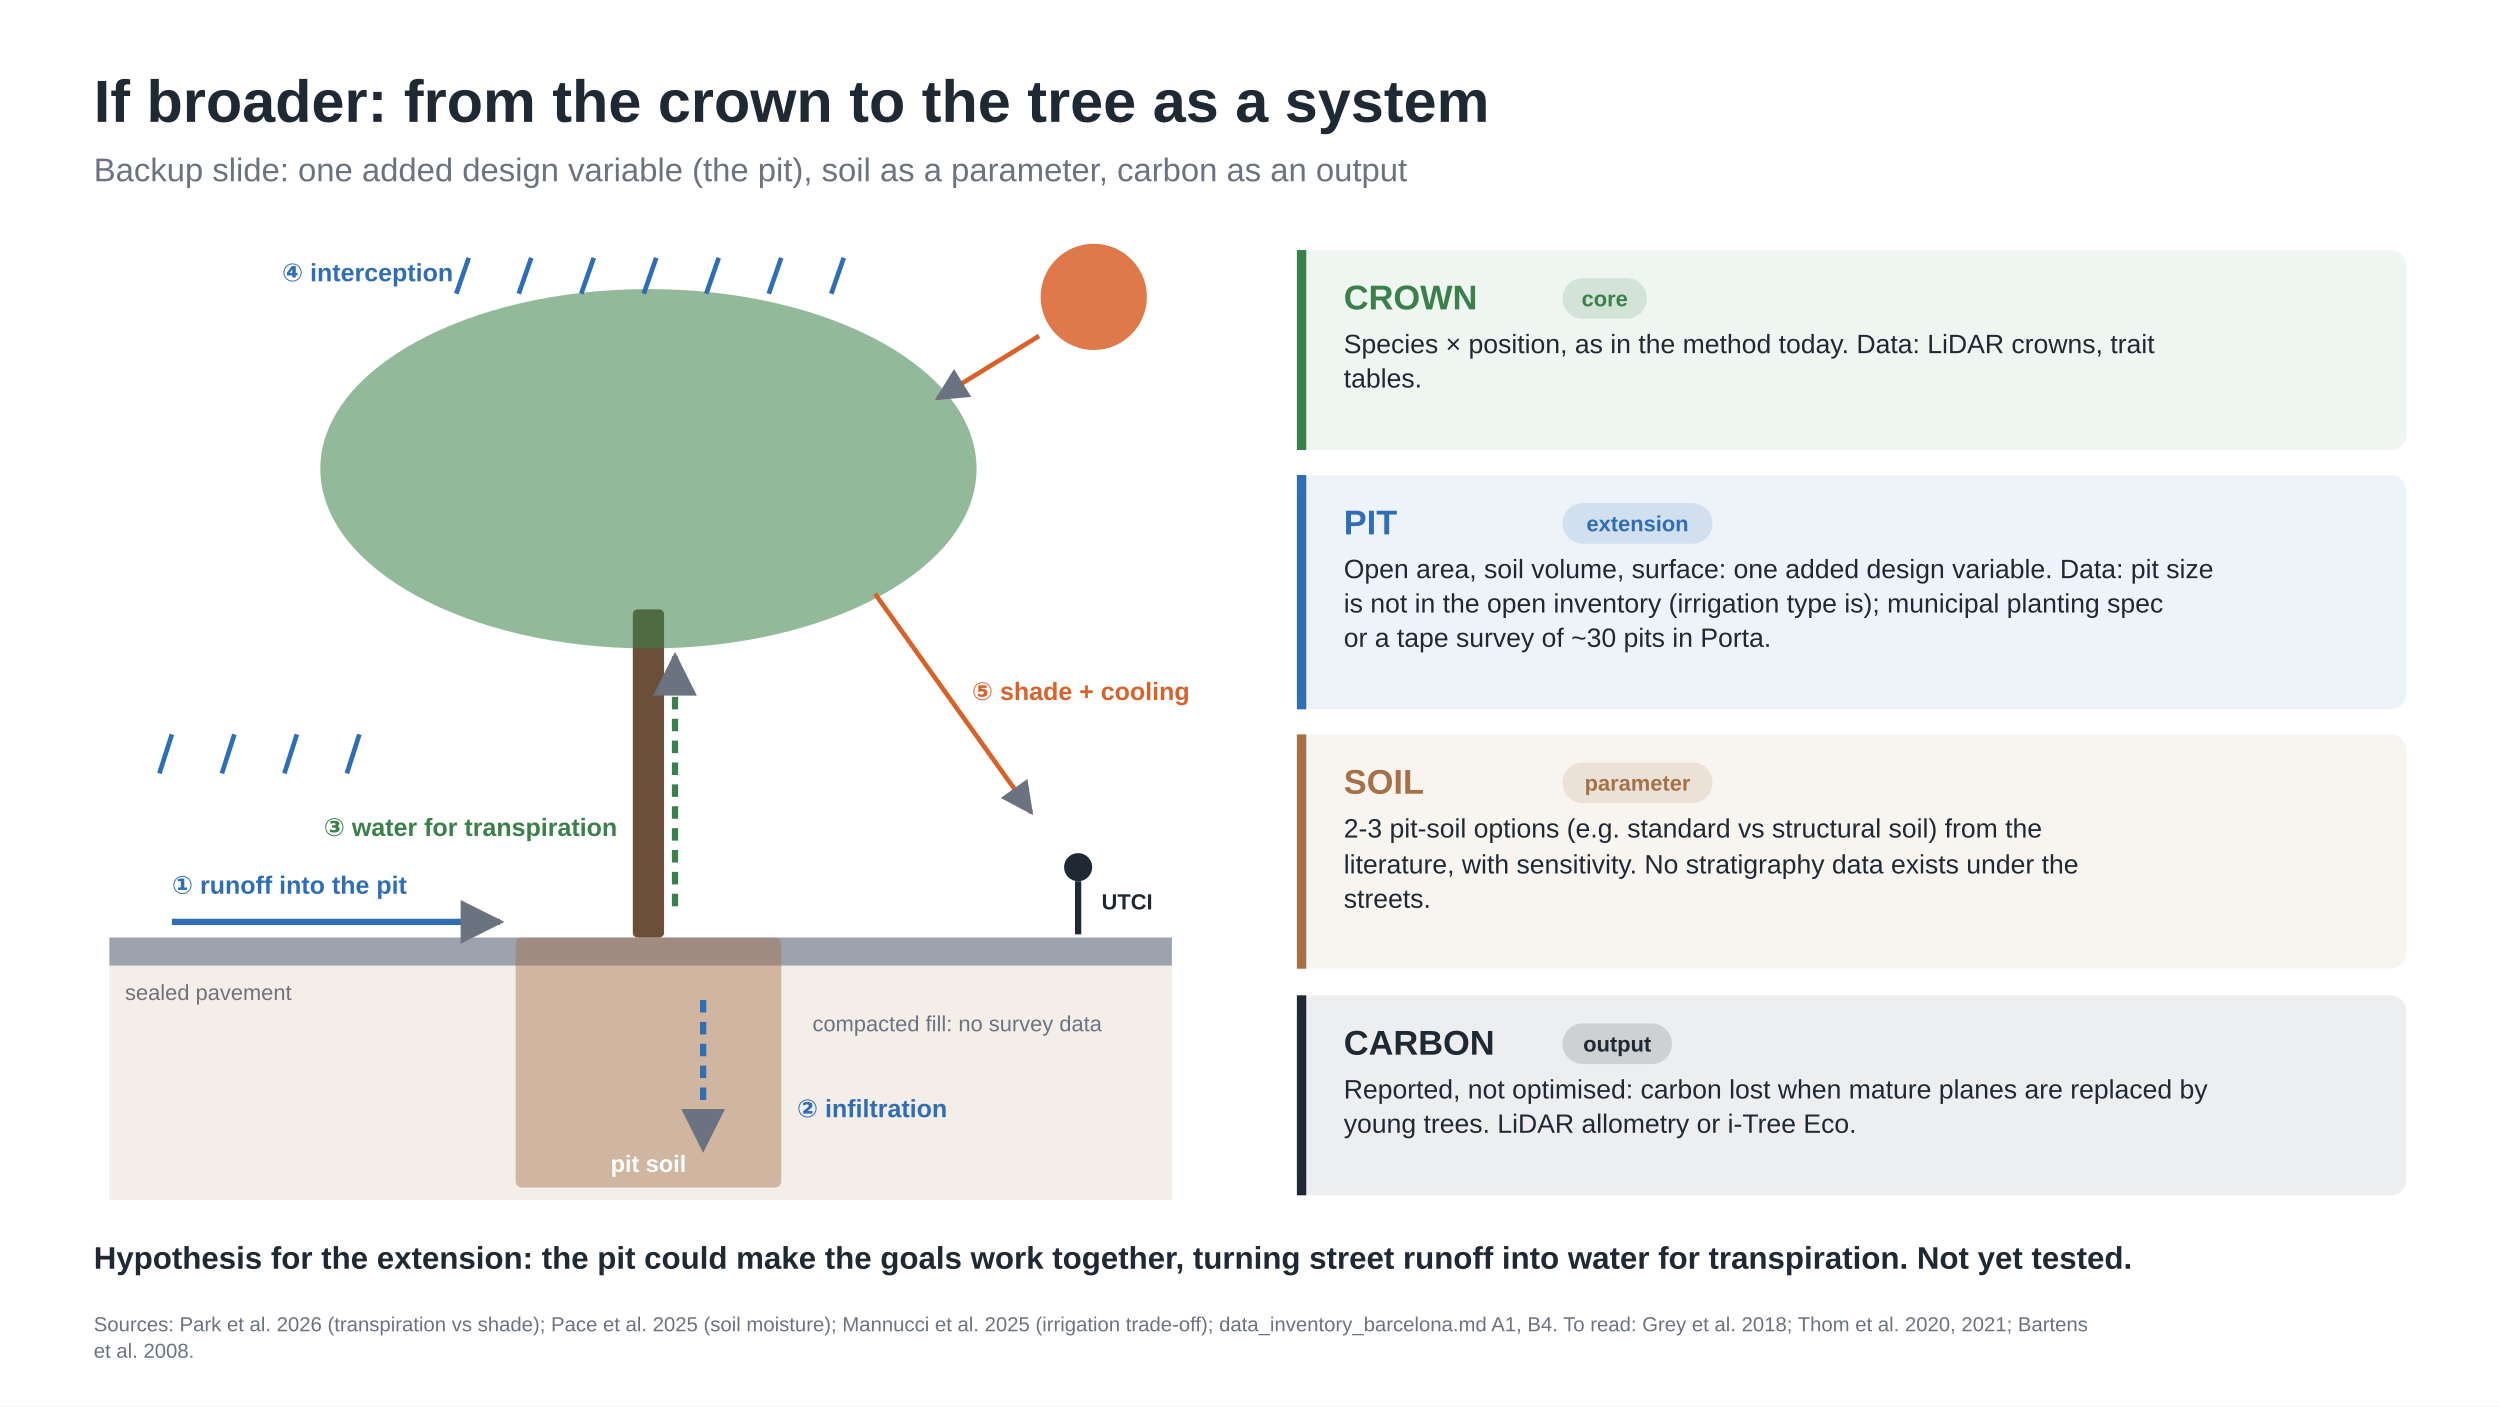
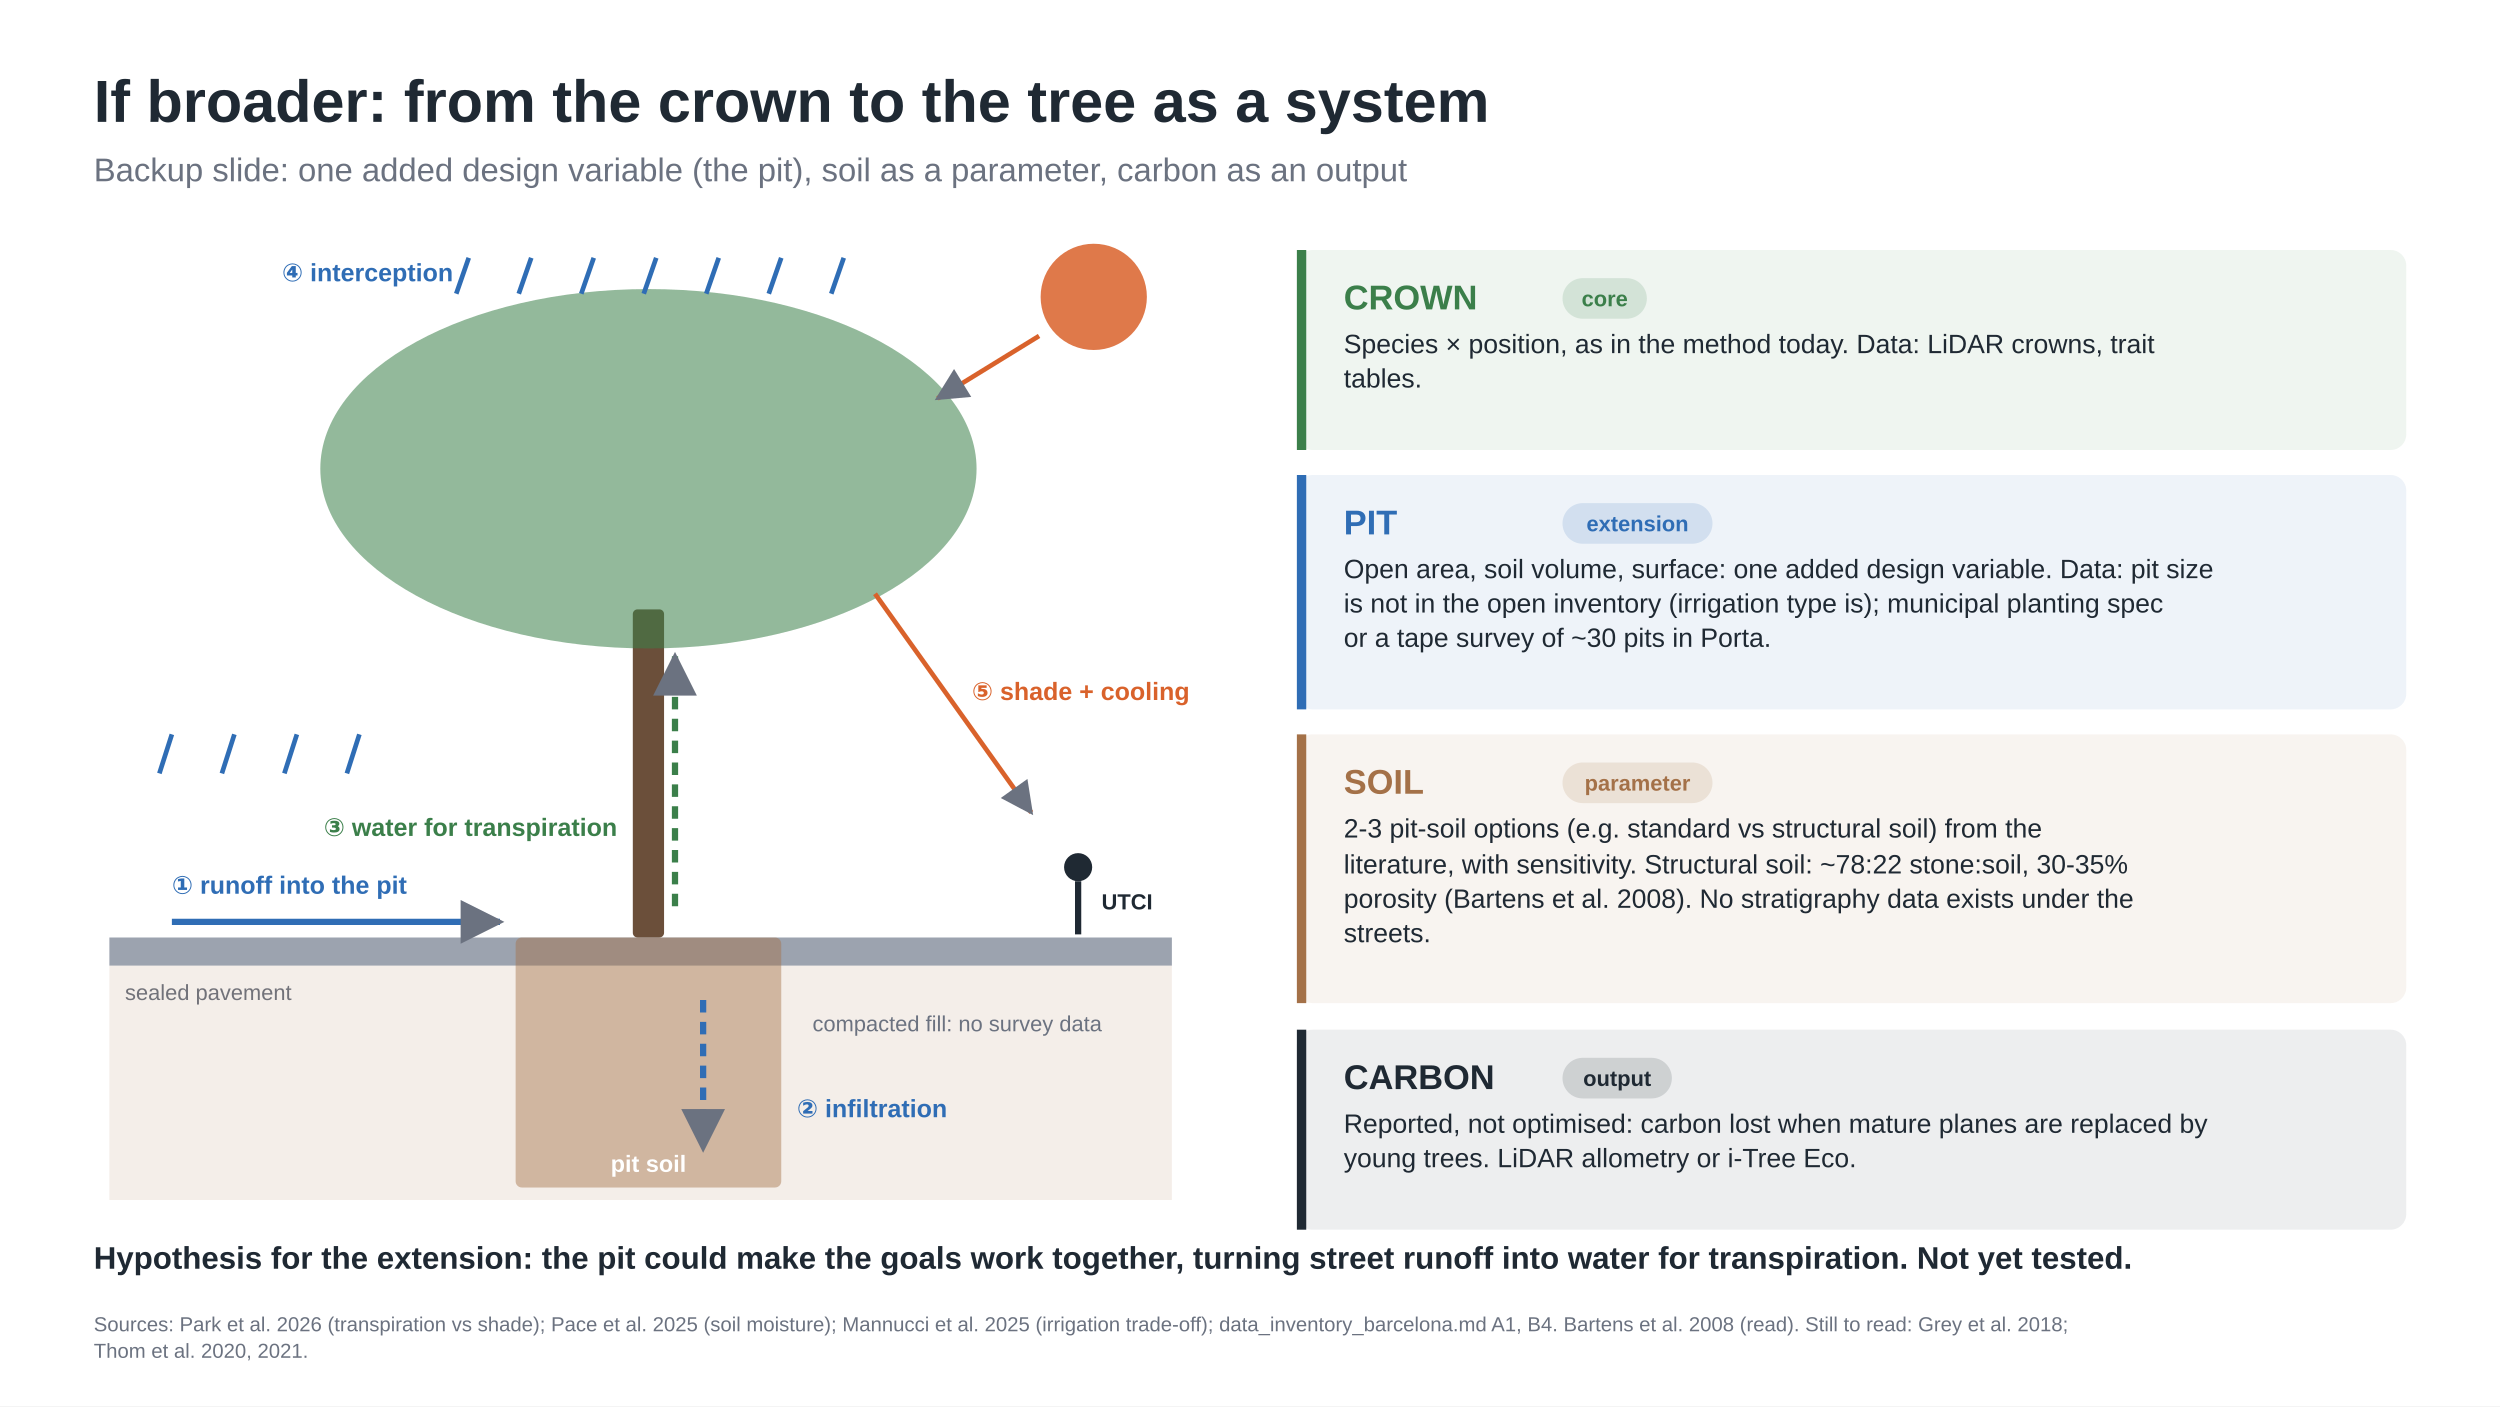
<svg xmlns="http://www.w3.org/2000/svg" width="1600" height="900" viewBox="0 0 1600 900" font-family="Arial, Helvetica, sans-serif">
  <defs>
    <marker id="arr" viewBox="0 0 10 10" refX="9" refY="5" markerWidth="7" markerHeight="7" orient="auto">
      <path d="M0,0 L10,5 L0,10 z" fill="#6B7280" />
    </marker>
  </defs>
  <rect width="1600" height="900" fill="#FFFFFF" />
  <text x="60" y="78" font-size="38" fill="#1F2933" font-weight="bold" text-anchor="start">If broader: from the crown to the tree as a system</text>
  <text x="60" y="116" font-size="21" fill="#6B7280" font-weight="normal" text-anchor="start">Backup slide: one added design variable (the pit), soil as a parameter, carbon as an output</text>
  <rect x="70" y="600" width="680" height="18" rx="0" fill="#9CA3AF" fill-opacity="1.0" stroke="none" stroke-width="2" />
  <text x="80" y="640" font-size="14" fill="#6B7280" font-weight="normal" text-anchor="start">sealed pavement</text>
  <rect x="70" y="618" width="680" height="150" rx="0" fill="#A47148" fill-opacity="0.12" stroke="none" stroke-width="2" />
  <text x="520" y="660" font-size="14" fill="#6B7280" font-weight="normal" text-anchor="start">compacted fill: no survey data</text>
  <rect x="330" y="600" width="170" height="160" rx="4" fill="#A47148" fill-opacity="0.45" stroke="none" stroke-width="2" />
  <text x="415" y="750" font-size="15" fill="#FFFFFF" font-weight="bold" text-anchor="middle">pit soil</text>
  <rect x="405" y="390" width="20" height="210" rx="3" fill="#6B4F3A" fill-opacity="1.0" stroke="none" stroke-width="2" />
  <ellipse cx="415" cy="300" rx="210" ry="115" fill="#3B7F4A" fill-opacity="0.55" />
  <line x1="300" y1="165" x2="292" y2="188" stroke="#2F6DB5" stroke-width="3" />
  <line x1="340" y1="165" x2="332" y2="188" stroke="#2F6DB5" stroke-width="3" />
  <line x1="380" y1="165" x2="372" y2="188" stroke="#2F6DB5" stroke-width="3" />
  <line x1="420" y1="165" x2="412" y2="188" stroke="#2F6DB5" stroke-width="3" />
  <line x1="460" y1="165" x2="452" y2="188" stroke="#2F6DB5" stroke-width="3" />
  <line x1="500" y1="165" x2="492" y2="188" stroke="#2F6DB5" stroke-width="3" />
  <line x1="540" y1="165" x2="532" y2="188" stroke="#2F6DB5" stroke-width="3" />
  <line x1="110" y1="470" x2="102" y2="495" stroke="#2F6DB5" stroke-width="3" />
  <line x1="150" y1="470" x2="142" y2="495" stroke="#2F6DB5" stroke-width="3" />
  <line x1="190" y1="470" x2="182" y2="495" stroke="#2F6DB5" stroke-width="3" />
  <line x1="230" y1="470" x2="222" y2="495" stroke="#2F6DB5" stroke-width="3" />
  <circle cx="700" cy="190" r="34" fill="#D9622B" fill-opacity="0.85" />
  <line x1="665" y1="215" x2="600" y2="255" stroke="#D9622B" stroke-width="3" marker-end="url(#arr)" />
  <line x1="110" y1="590" x2="320" y2="590" stroke="#2F6DB5" stroke-width="4" marker-end="url(#arr)" />
  <text x="110" y="572" font-size="16" fill="#2F6DB5" font-weight="bold" text-anchor="start">① runoff into the pit</text>
  <line x1="450" y1="640" x2="450" y2="735" stroke="#2F6DB5" stroke-width="4" stroke-dasharray="8 6" marker-end="url(#arr)" />
  <text x="510" y="715" font-size="16" fill="#2F6DB5" font-weight="bold" text-anchor="start">② infiltration</text>
  <line x1="432" y1="580" x2="432" y2="420" stroke="#3B7F4A" stroke-width="4" stroke-dasharray="8 6" marker-end="url(#arr)" />
  <text x="395" y="535" font-size="16" fill="#3B7F4A" font-weight="bold" text-anchor="end">③ water for transpiration</text>
  <text x="290" y="180" font-size="16" fill="#2F6DB5" font-weight="bold" text-anchor="end">④ interception</text>
  <line x1="560" y1="380" x2="660" y2="520" stroke="#D9622B" stroke-width="3" marker-end="url(#arr)" />
  <text x="622" y="448" font-size="16" fill="#D9622B" font-weight="bold" text-anchor="start">⑤ shade + cooling</text>
  <circle cx="690" cy="555" r="9" fill="#1F2933" />
  <line x1="690" y1="564" x2="690" y2="598" stroke="#1F2933" stroke-width="4" />
  <text x="705" y="582" font-size="14" fill="#1F2933" font-weight="bold" text-anchor="start">UTCI</text>
  <rect x="830" y="160" width="710" height="128" rx="10" fill="#3B7F4A" fill-opacity="0.08" stroke="none" stroke-width="2" />
  <rect x="830" y="160" width="6" height="128" rx="0" fill="#3B7F4A" fill-opacity="1.0" stroke="none" stroke-width="2" />
  <text x="860" y="198" font-size="22" fill="#3B7F4A" font-weight="bold" text-anchor="start">CROWN</text>
  <rect x="1000" y="178" width="54" height="26" rx="13" fill="#3B7F4A" fill-opacity="0.15" stroke="none" stroke-width="2" />
  <text x="1027" y="196" font-size="14" fill="#3B7F4A" font-weight="bold" text-anchor="middle">core</text>
  <text x="860" y="226" font-size="17" fill="#1F2933" font-weight="normal" text-anchor="start">Species × position, as in the method today. Data: LiDAR crowns, trait</text>
  <text x="860" y="248" font-size="17" fill="#1F2933" font-weight="normal" text-anchor="start">tables.</text>
  <rect x="830" y="304" width="710" height="150" rx="10" fill="#2F6DB5" fill-opacity="0.08" stroke="none" stroke-width="2" />
  <rect x="830" y="304" width="6" height="150" rx="0" fill="#2F6DB5" fill-opacity="1.0" stroke="none" stroke-width="2" />
  <text x="860" y="342" font-size="22" fill="#2F6DB5" font-weight="bold" text-anchor="start">PIT</text>
  <rect x="1000" y="322" width="96" height="26" rx="13" fill="#2F6DB5" fill-opacity="0.15" stroke="none" stroke-width="2" />
  <text x="1048" y="340" font-size="14" fill="#2F6DB5" font-weight="bold" text-anchor="middle">extension</text>
  <text x="860" y="370" font-size="17" fill="#1F2933" font-weight="normal" text-anchor="start">Open area, soil volume, surface: one added design variable. Data: pit size</text>
  <text x="860" y="392" font-size="17" fill="#1F2933" font-weight="normal" text-anchor="start">is not in the open inventory (irrigation type is); municipal planting spec</text>
  <text x="860" y="414" font-size="17" fill="#1F2933" font-weight="normal" text-anchor="start">or a tape survey of ~30 pits in Porta.</text>
-   <rect x="830" y="470" width="710" height="150" rx="10" fill="#A47148" fill-opacity="0.08" stroke="none" stroke-width="2" />
-   <rect x="830" y="470" width="6" height="150" rx="0" fill="#A47148" fill-opacity="1.0" stroke="none" stroke-width="2" />
+   <rect x="830" y="470" width="710" height="172" rx="10" fill="#A47148" fill-opacity="0.08" stroke="none" stroke-width="2" />
+   <rect x="830" y="470" width="6" height="172" rx="0" fill="#A47148" fill-opacity="1.0" stroke="none" stroke-width="2" />
  <text x="860" y="508" font-size="22" fill="#A47148" font-weight="bold" text-anchor="start">SOIL</text>
  <rect x="1000" y="488" width="96" height="26" rx="13" fill="#A47148" fill-opacity="0.15" stroke="none" stroke-width="2" />
  <text x="1048" y="506" font-size="14" fill="#A47148" font-weight="bold" text-anchor="middle">parameter</text>
  <text x="860" y="536" font-size="17" fill="#1F2933" font-weight="normal" text-anchor="start">2-3 pit-soil options (e.g. standard vs structural soil) from the</text>
-   <text x="860" y="559" font-size="17" fill="#1F2933" font-weight="normal" text-anchor="start">literature, with sensitivity. No stratigraphy data exists under the</text>
-   <text x="860" y="581" font-size="17" fill="#1F2933" font-weight="normal" text-anchor="start">streets.</text>
-   <rect x="830" y="637" width="710" height="128" rx="10" fill="#1F2933" fill-opacity="0.08" stroke="none" stroke-width="2" />
-   <rect x="830" y="637" width="6" height="128" rx="0" fill="#1F2933" fill-opacity="1.0" stroke="none" stroke-width="2" />
-   <text x="860" y="675" font-size="22" fill="#1F2933" font-weight="bold" text-anchor="start">CARBON</text>
-   <rect x="1000" y="655" width="70" height="26" rx="13" fill="#1F2933" fill-opacity="0.15" stroke="none" stroke-width="2" />
-   <text x="1035" y="673" font-size="14" fill="#1F2933" font-weight="bold" text-anchor="middle">output</text>
-   <text x="860" y="703" font-size="17" fill="#1F2933" font-weight="normal" text-anchor="start">Reported, not optimised: carbon lost when mature planes are replaced by</text>
-   <text x="860" y="725" font-size="17" fill="#1F2933" font-weight="normal" text-anchor="start">young trees. LiDAR allometry or i-Tree Eco.</text>
+   <text x="860" y="559" font-size="17" fill="#1F2933" font-weight="normal" text-anchor="start">literature, with sensitivity. Structural soil: ~78:22 stone:soil, 30-35%</text>
+   <text x="860" y="581" font-size="17" fill="#1F2933" font-weight="normal" text-anchor="start">porosity (Bartens et al. 2008). No stratigraphy data exists under the</text>
+   <text x="860" y="603" font-size="17" fill="#1F2933" font-weight="normal" text-anchor="start">streets.</text>
+   <rect x="830" y="659" width="710" height="128" rx="10" fill="#1F2933" fill-opacity="0.08" stroke="none" stroke-width="2" />
+   <rect x="830" y="659" width="6" height="128" rx="0" fill="#1F2933" fill-opacity="1.0" stroke="none" stroke-width="2" />
+   <text x="860" y="697" font-size="22" fill="#1F2933" font-weight="bold" text-anchor="start">CARBON</text>
+   <rect x="1000" y="677" width="70" height="26" rx="13" fill="#1F2933" fill-opacity="0.15" stroke="none" stroke-width="2" />
+   <text x="1035" y="695" font-size="14" fill="#1F2933" font-weight="bold" text-anchor="middle">output</text>
+   <text x="860" y="725" font-size="17" fill="#1F2933" font-weight="normal" text-anchor="start">Reported, not optimised: carbon lost when mature planes are replaced by</text>
+   <text x="860" y="747" font-size="17" fill="#1F2933" font-weight="normal" text-anchor="start">young trees. LiDAR allometry or i-Tree Eco.</text>
  <text x="60" y="812" font-size="20" fill="#1F2933" font-weight="bold" text-anchor="start">Hypothesis for the extension: the pit could make the goals work together, turning street runoff into water for transpiration. Not yet tested.</text>
-   <text x="60" y="852" font-size="13" fill="#6B7280" font-weight="normal" text-anchor="start">Sources: Park et al. 2026 (transpiration vs shade); Pace et al. 2025 (soil moisture); Mannucci et al. 2025 (irrigation trade-off); data_inventory_barcelona.md A1, B4. To read: Grey et al. 2018; Thom et al. 2020, 2021; Bartens</text>
-   <text x="60" y="869" font-size="13" fill="#6B7280" font-weight="normal" text-anchor="start">et al. 2008.</text>
+   <text x="60" y="852" font-size="13" fill="#6B7280" font-weight="normal" text-anchor="start">Sources: Park et al. 2026 (transpiration vs shade); Pace et al. 2025 (soil moisture); Mannucci et al. 2025 (irrigation trade-off); data_inventory_barcelona.md A1, B4. Bartens et al. 2008 (read). Still to read: Grey et al. 2018;</text>
+   <text x="60" y="869" font-size="13" fill="#6B7280" font-weight="normal" text-anchor="start">Thom et al. 2020, 2021.</text>
</svg>
